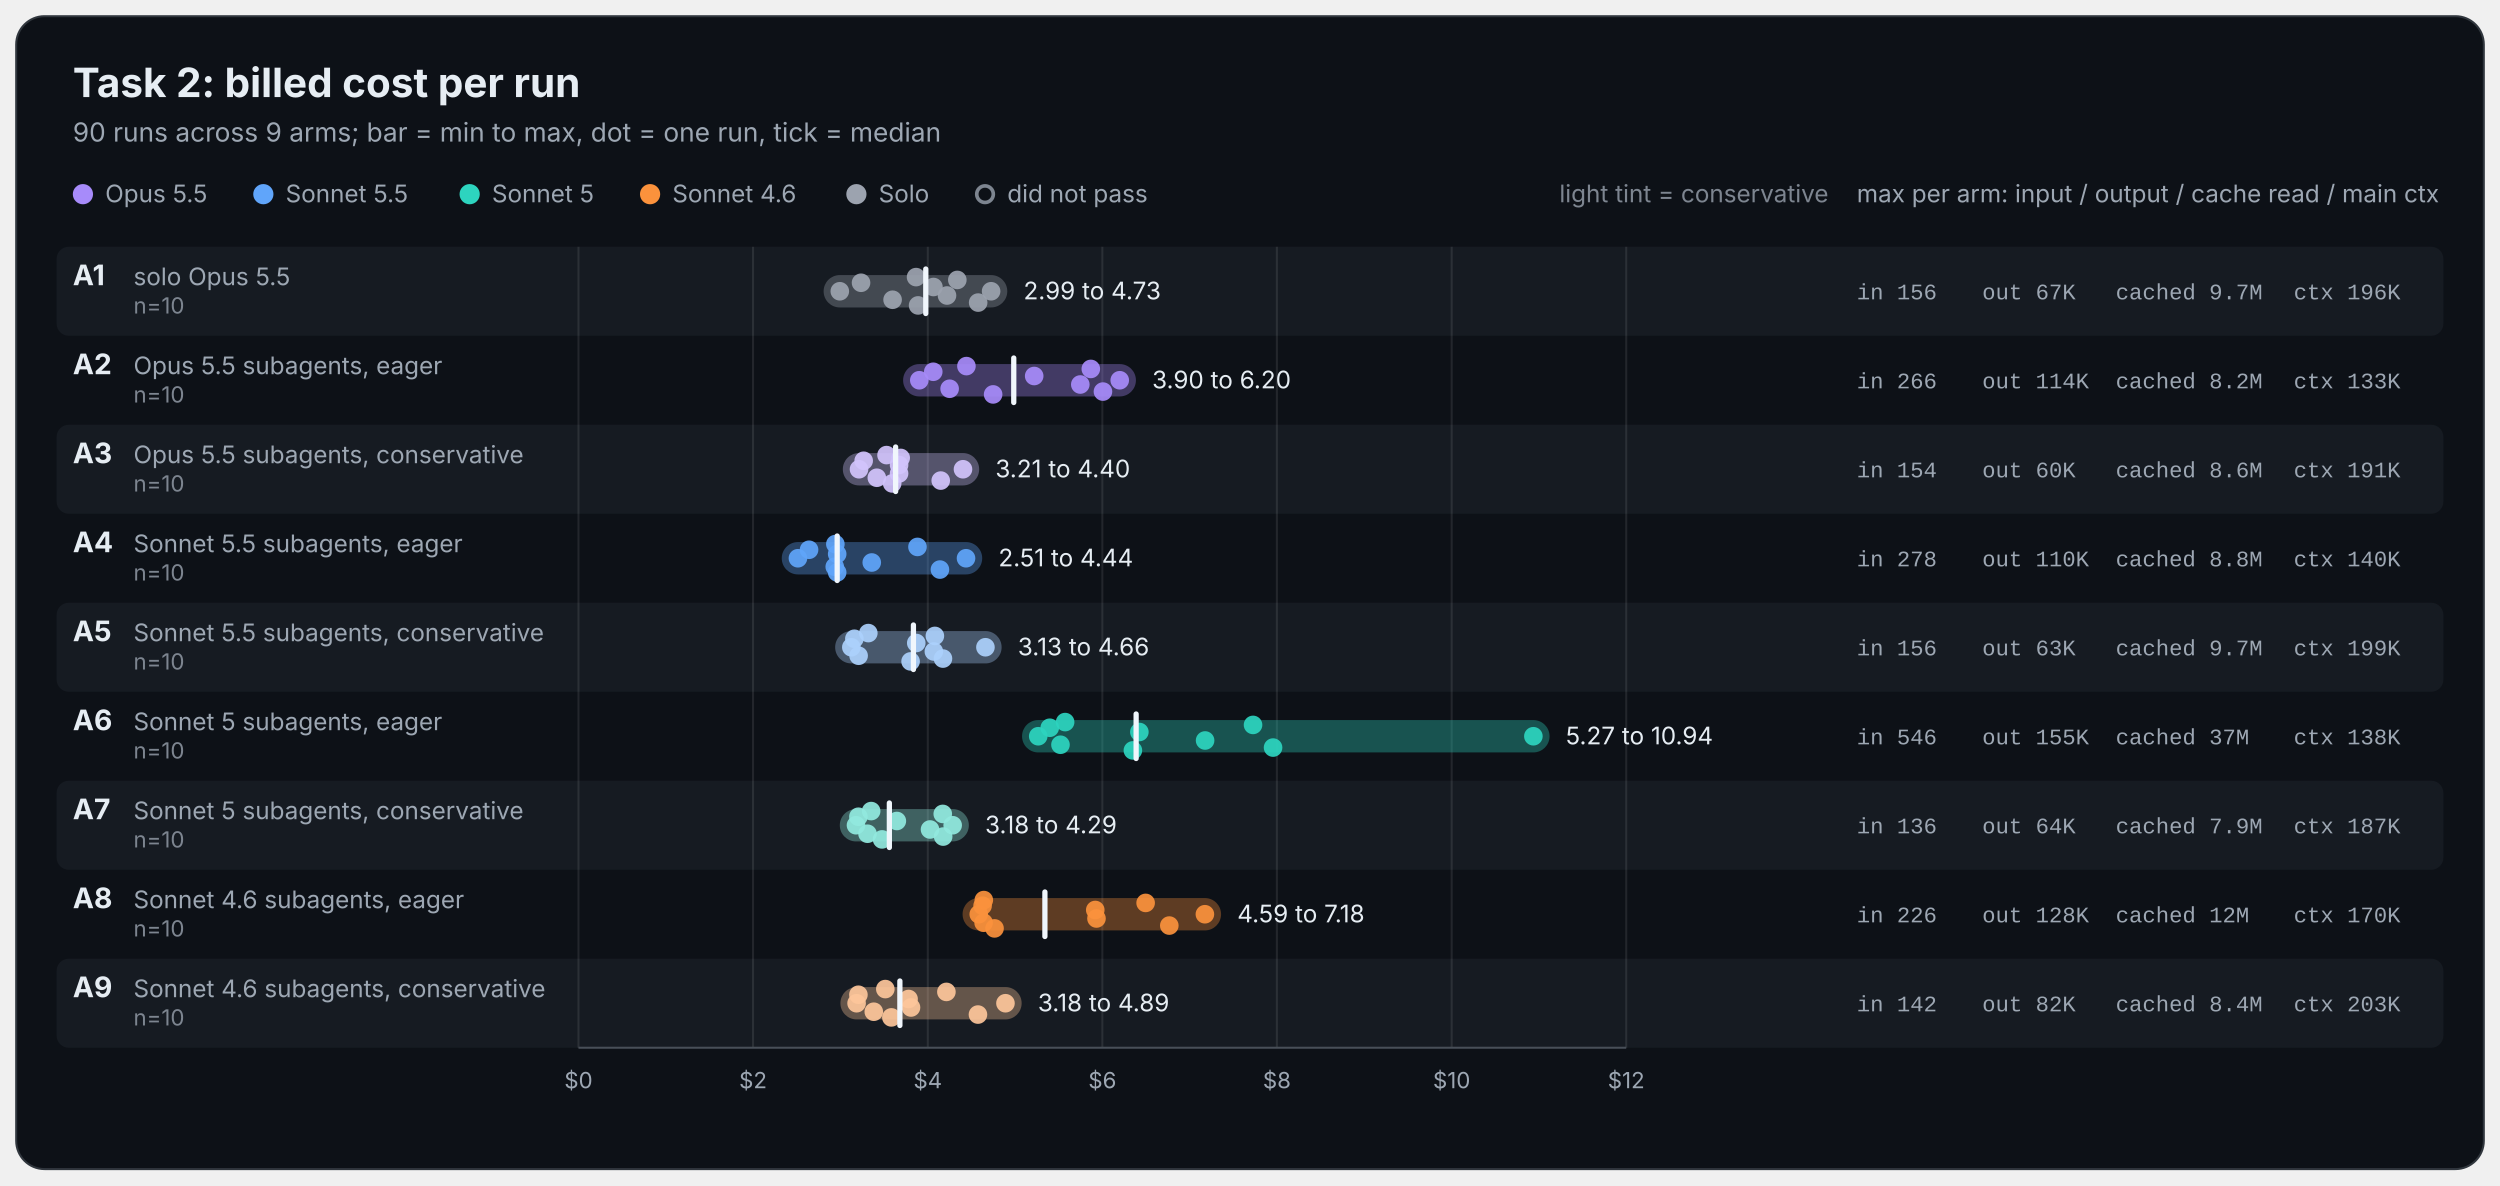
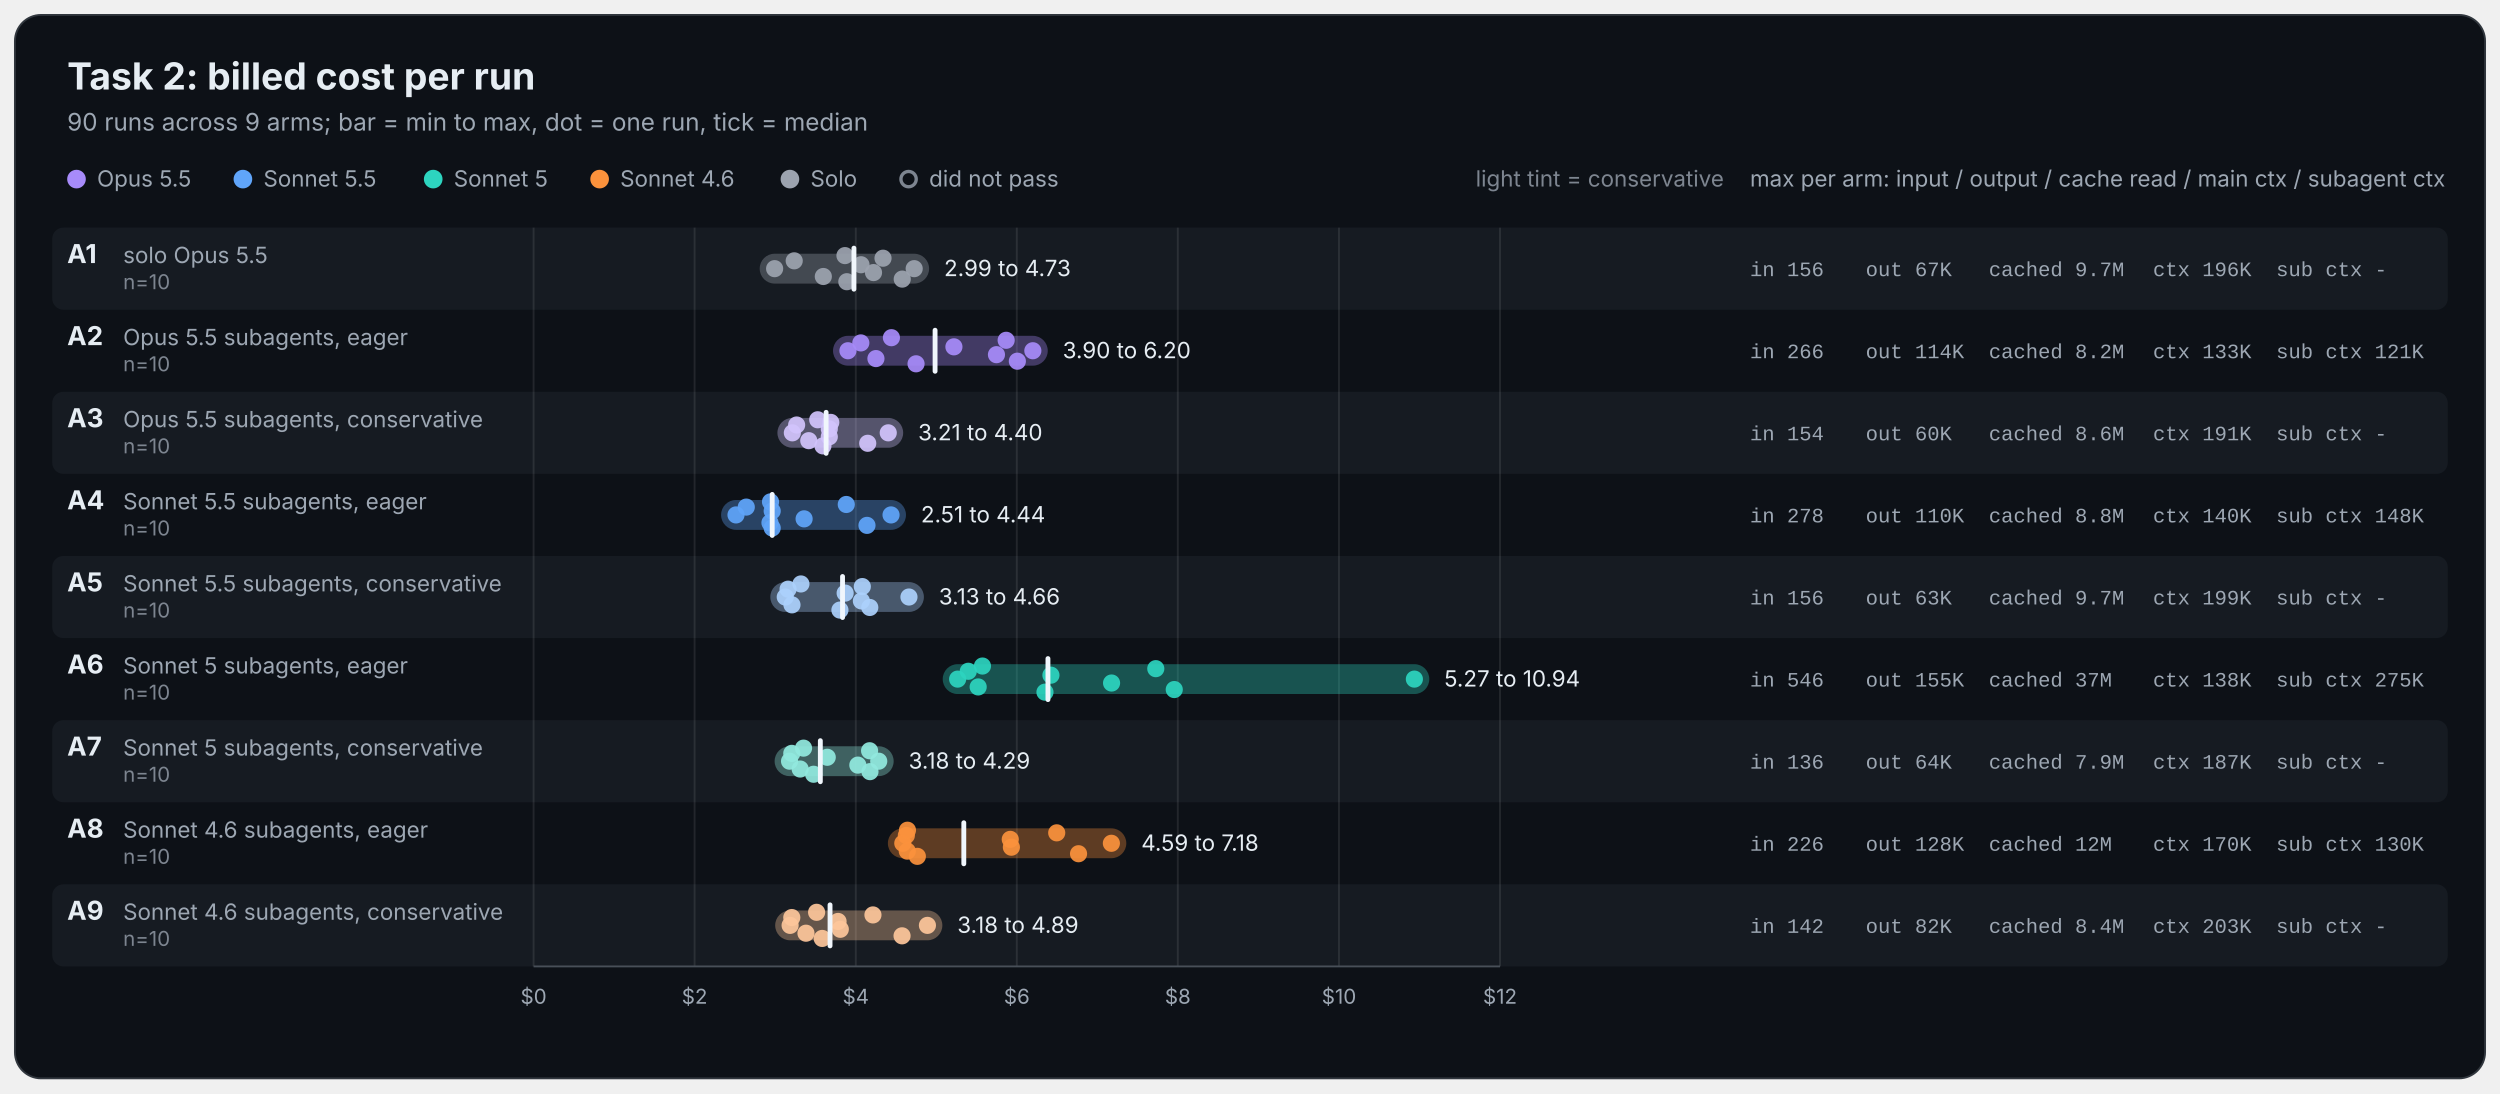
- <svg xmlns="http://www.w3.org/2000/svg" width="1236" height="586.0" viewBox="0 0 1236 586.0" role="img" aria-label="Task 2: billed cost per run" font-family="-apple-system, &quot;Segoe UI&quot;, Inter, Roboto, &quot;Helvetica Neue&quot;, Arial, sans-serif">
-   <rect x="8" y="8" width="1220" height="570.0" rx="14" fill="#0d1117" stroke="#30363d" stroke-width="1" />
+ <svg xmlns="http://www.w3.org/2000/svg" width="1340" height="586.0" viewBox="0 0 1340 586.0" role="img" aria-label="Task 2: billed cost per run" font-family="-apple-system, &quot;Segoe UI&quot;, Inter, Roboto, &quot;Helvetica Neue&quot;, Arial, sans-serif">
+   <rect x="8" y="8" width="1324" height="570.0" rx="14" fill="#0d1117" stroke="#30363d" stroke-width="1" />
  <text x="36.0" y="48.0" font-size="20" font-weight="700" fill="#e6edf3" text-anchor="start">Task 2: billed cost per run</text>
  <text x="36.0" y="70.0" font-size="13" font-weight="400" fill="#9da7b3" text-anchor="start">90 runs across 9 arms; bar = min to max, dot = one run, tick = median</text>
  <circle cx="41.0" cy="96.0" r="5" fill="#a78bfa" />
  <text x="52.0" y="100.0" font-size="12" font-weight="400" fill="#9da7b3" text-anchor="start">Opus 5.5</text>
  <circle cx="130.2" cy="96.0" r="5" fill="#60a5fa" />
  <text x="141.2" y="100.0" font-size="12" font-weight="400" fill="#9da7b3" text-anchor="start">Sonnet 5.5</text>
  <circle cx="232.2" cy="96.0" r="5" fill="#2dd4bf" />
  <text x="243.2" y="100.0" font-size="12" font-weight="400" fill="#9da7b3" text-anchor="start">Sonnet 5</text>
  <circle cx="321.4" cy="96.0" r="5" fill="#fb923c" />
  <text x="332.4" y="100.0" font-size="12" font-weight="400" fill="#9da7b3" text-anchor="start">Sonnet 4.6</text>
  <circle cx="423.4" cy="96.0" r="5" fill="#9ca3af" />
  <text x="434.4" y="100.0" font-size="12" font-weight="400" fill="#9da7b3" text-anchor="start">Solo</text>
  <circle cx="487.0" cy="96.0" r="4.1" fill="#0d1117" stroke="#7d8590" stroke-width="1.8" />
  <text x="498.0" y="100.0" font-size="12" font-weight="400" fill="#9da7b3" text-anchor="start">did not pass</text>
-   <text x="904.0" y="100.0" font-size="12" font-weight="400" fill="#7d8590" text-anchor="end">light tint = conservative</text>
-   <text x="918.0" y="100.0" font-size="12" font-weight="400" fill="#9da7b3" text-anchor="start">max per arm: input / output / cache read / main ctx</text>
-   <rect x="28" y="122.0" width="1180.0" height="44" rx="6" fill="#161b22" />
-   <rect x="28" y="210.0" width="1180.0" height="44" rx="6" fill="#161b22" />
-   <rect x="28" y="298.0" width="1180.0" height="44" rx="6" fill="#161b22" />
-   <rect x="28" y="386.0" width="1180.0" height="44" rx="6" fill="#161b22" />
-   <rect x="28" y="474.0" width="1180.0" height="44" rx="6" fill="#161b22" />
+   <text x="924.0" y="100.0" font-size="12" font-weight="400" fill="#7d8590" text-anchor="end">light tint = conservative</text>
+   <text x="938.0" y="100.0" font-size="12" font-weight="400" fill="#9da7b3" text-anchor="start">max per arm: input / output / cache read / main ctx / subagent ctx</text>
+   <rect x="28" y="122.0" width="1284.0" height="44" rx="6" fill="#161b22" />
+   <rect x="28" y="210.0" width="1284.0" height="44" rx="6" fill="#161b22" />
+   <rect x="28" y="298.0" width="1284.0" height="44" rx="6" fill="#161b22" />
+   <rect x="28" y="386.0" width="1284.0" height="44" rx="6" fill="#161b22" />
+   <rect x="28" y="474.0" width="1284.0" height="44" rx="6" fill="#161b22" />
  <line x1="286.0" y1="122.0" x2="286.0" y2="518.0" stroke="#ffffff" stroke-opacity="0.09" stroke-width="1" />
  <text x="286.0" y="538.0" font-size="11" font-weight="400" fill="#9da7b3" text-anchor="middle">$0</text>
  <line x1="372.3" y1="122.0" x2="372.3" y2="518.0" stroke="#ffffff" stroke-opacity="0.09" stroke-width="1" />
  <text x="372.3" y="538.0" font-size="11" font-weight="400" fill="#9da7b3" text-anchor="middle">$2</text>
  <line x1="458.7" y1="122.0" x2="458.7" y2="518.0" stroke="#ffffff" stroke-opacity="0.09" stroke-width="1" />
  <text x="458.7" y="538.0" font-size="11" font-weight="400" fill="#9da7b3" text-anchor="middle">$4</text>
  <line x1="545.0" y1="122.0" x2="545.0" y2="518.0" stroke="#ffffff" stroke-opacity="0.09" stroke-width="1" />
  <text x="545.0" y="538.0" font-size="11" font-weight="400" fill="#9da7b3" text-anchor="middle">$6</text>
  <line x1="631.3" y1="122.0" x2="631.3" y2="518.0" stroke="#ffffff" stroke-opacity="0.09" stroke-width="1" />
  <text x="631.3" y="538.0" font-size="11" font-weight="400" fill="#9da7b3" text-anchor="middle">$8</text>
  <line x1="717.7" y1="122.0" x2="717.7" y2="518.0" stroke="#ffffff" stroke-opacity="0.09" stroke-width="1" />
  <text x="717.7" y="538.0" font-size="11" font-weight="400" fill="#9da7b3" text-anchor="middle">$10</text>
  <line x1="804.0" y1="122.0" x2="804.0" y2="518.0" stroke="#ffffff" stroke-opacity="0.09" stroke-width="1" />
  <text x="804.0" y="538.0" font-size="11" font-weight="400" fill="#9da7b3" text-anchor="middle">$12</text>
  <line x1="286.0" y1="518.0" x2="804.0" y2="518.0" stroke="#484f58" stroke-width="1" />
  <text x="36.0" y="141.0" font-size="14" font-weight="700" fill="#e6edf3" text-anchor="start">A1</text>
  <text x="66.0" y="141.0" font-size="12" font-weight="400" fill="#9da7b3" text-anchor="start">solo Opus 5.5</text>
  <text x="66.0" y="155.0" font-size="11" font-weight="400" fill="#7d8590" text-anchor="start">n=10</text>
  <rect x="407.2" y="136.0" width="90.8" height="16" rx="8.0" fill="#9ca3af" fill-opacity="0.34" />
  <circle cx="415.2" cy="144.0" r="4.6" fill="#9ca3af" fill-opacity="0.92" />
  <circle cx="425.7" cy="139.8" r="4.6" fill="#9ca3af" fill-opacity="0.92" />
  <circle cx="441.3" cy="148.2" r="4.6" fill="#9ca3af" fill-opacity="0.92" />
  <circle cx="452.9" cy="137.0" r="4.6" fill="#9ca3af" fill-opacity="0.92" />
  <circle cx="453.9" cy="151.0" r="4.6" fill="#9ca3af" fill-opacity="0.92" />
  <circle cx="461.5" cy="141.9" r="4.6" fill="#9ca3af" fill-opacity="0.92" />
  <circle cx="468.2" cy="146.1" r="4.6" fill="#9ca3af" fill-opacity="0.92" />
  <circle cx="473.3" cy="138.4" r="4.6" fill="#9ca3af" fill-opacity="0.92" />
  <circle cx="483.6" cy="149.6" r="4.6" fill="#9ca3af" fill-opacity="0.92" />
  <circle cx="490.0" cy="144.0" r="4.6" fill="#9ca3af" fill-opacity="0.92" />
  <line x1="457.7" y1="133.0" x2="457.7" y2="155.0" stroke="#f0f6fc" stroke-width="2.6" stroke-linecap="round" />
  <text x="506.0" y="148.0" font-size="12" font-weight="400" fill="#e6edf3" text-anchor="start">2.99 to 4.73</text>
-   <text x="918.0" y="148.0" font-size="11" fill="#9da7b3" font-family="ui-monospace, SFMono-Regular, Menlo, Consolas, &quot;Liberation Mono&quot;, monospace">in 156</text>
-   <text x="980.0" y="148.0" font-size="11" fill="#9da7b3" font-family="ui-monospace, SFMono-Regular, Menlo, Consolas, &quot;Liberation Mono&quot;, monospace">out 67K</text>
-   <text x="1046.0" y="148.0" font-size="11" fill="#9da7b3" font-family="ui-monospace, SFMono-Regular, Menlo, Consolas, &quot;Liberation Mono&quot;, monospace">cached 9.7M</text>
-   <text x="1134.0" y="148.0" font-size="11" fill="#9da7b3" font-family="ui-monospace, SFMono-Regular, Menlo, Consolas, &quot;Liberation Mono&quot;, monospace">ctx 196K</text>
+   <text x="938.0" y="148.0" font-size="11" fill="#9da7b3" font-family="ui-monospace, SFMono-Regular, Menlo, Consolas, &quot;Liberation Mono&quot;, monospace">in 156</text>
+   <text x="1000.0" y="148.0" font-size="11" fill="#9da7b3" font-family="ui-monospace, SFMono-Regular, Menlo, Consolas, &quot;Liberation Mono&quot;, monospace">out 67K</text>
+   <text x="1066.0" y="148.0" font-size="11" fill="#9da7b3" font-family="ui-monospace, SFMono-Regular, Menlo, Consolas, &quot;Liberation Mono&quot;, monospace">cached 9.7M</text>
+   <text x="1154.0" y="148.0" font-size="11" fill="#9da7b3" font-family="ui-monospace, SFMono-Regular, Menlo, Consolas, &quot;Liberation Mono&quot;, monospace">ctx 196K</text>
+   <text x="1220.0" y="148.0" font-size="11" fill="#9da7b3" font-family="ui-monospace, SFMono-Regular, Menlo, Consolas, &quot;Liberation Mono&quot;, monospace">sub ctx -</text>
  <text x="36.0" y="185.0" font-size="14" font-weight="700" fill="#e6edf3" text-anchor="start">A2</text>
  <text x="66.0" y="185.0" font-size="12" font-weight="400" fill="#9da7b3" text-anchor="start">Opus 5.5 subagents, eager</text>
  <text x="66.0" y="199.0" font-size="11" font-weight="400" fill="#7d8590" text-anchor="start">n=10</text>
  <rect x="446.5" y="180.0" width="115.1" height="16" rx="8.0" fill="#a78bfa" fill-opacity="0.34" />
  <circle cx="454.5" cy="188.0" r="4.6" fill="#a78bfa" fill-opacity="0.92" />
  <circle cx="461.4" cy="183.8" r="4.6" fill="#a78bfa" fill-opacity="0.92" />
  <circle cx="469.5" cy="192.2" r="4.6" fill="#a78bfa" fill-opacity="0.92" />
  <circle cx="477.8" cy="181.0" r="4.6" fill="#a78bfa" fill-opacity="0.92" />
  <circle cx="491.0" cy="195.0" r="4.6" fill="#a78bfa" fill-opacity="0.92" />
  <circle cx="511.3" cy="185.9" r="4.6" fill="#a78bfa" fill-opacity="0.92" />
  <circle cx="534.1" cy="190.1" r="4.6" fill="#a78bfa" fill-opacity="0.92" />
  <circle cx="539.3" cy="182.4" r="4.6" fill="#a78bfa" fill-opacity="0.92" />
  <circle cx="545.3" cy="193.6" r="4.6" fill="#a78bfa" fill-opacity="0.92" />
  <circle cx="553.6" cy="188.0" r="4.6" fill="#a78bfa" fill-opacity="0.92" />
  <line x1="501.2" y1="177.0" x2="501.2" y2="199.0" stroke="#f0f6fc" stroke-width="2.6" stroke-linecap="round" />
  <text x="569.6" y="192.0" font-size="12" font-weight="400" fill="#e6edf3" text-anchor="start">3.90 to 6.20</text>
-   <text x="918.0" y="192.0" font-size="11" fill="#9da7b3" font-family="ui-monospace, SFMono-Regular, Menlo, Consolas, &quot;Liberation Mono&quot;, monospace">in 266</text>
-   <text x="980.0" y="192.0" font-size="11" fill="#9da7b3" font-family="ui-monospace, SFMono-Regular, Menlo, Consolas, &quot;Liberation Mono&quot;, monospace">out 114K</text>
-   <text x="1046.0" y="192.0" font-size="11" fill="#9da7b3" font-family="ui-monospace, SFMono-Regular, Menlo, Consolas, &quot;Liberation Mono&quot;, monospace">cached 8.2M</text>
-   <text x="1134.0" y="192.0" font-size="11" fill="#9da7b3" font-family="ui-monospace, SFMono-Regular, Menlo, Consolas, &quot;Liberation Mono&quot;, monospace">ctx 133K</text>
+   <text x="938.0" y="192.0" font-size="11" fill="#9da7b3" font-family="ui-monospace, SFMono-Regular, Menlo, Consolas, &quot;Liberation Mono&quot;, monospace">in 266</text>
+   <text x="1000.0" y="192.0" font-size="11" fill="#9da7b3" font-family="ui-monospace, SFMono-Regular, Menlo, Consolas, &quot;Liberation Mono&quot;, monospace">out 114K</text>
+   <text x="1066.0" y="192.0" font-size="11" fill="#9da7b3" font-family="ui-monospace, SFMono-Regular, Menlo, Consolas, &quot;Liberation Mono&quot;, monospace">cached 8.2M</text>
+   <text x="1154.0" y="192.0" font-size="11" fill="#9da7b3" font-family="ui-monospace, SFMono-Regular, Menlo, Consolas, &quot;Liberation Mono&quot;, monospace">ctx 133K</text>
+   <text x="1220.0" y="192.0" font-size="11" fill="#9da7b3" font-family="ui-monospace, SFMono-Regular, Menlo, Consolas, &quot;Liberation Mono&quot;, monospace">sub ctx 121K</text>
  <text x="36.0" y="229.0" font-size="14" font-weight="700" fill="#e6edf3" text-anchor="start">A3</text>
  <text x="66.0" y="229.0" font-size="12" font-weight="400" fill="#9da7b3" text-anchor="start">Opus 5.5 subagents, conservative</text>
  <text x="66.0" y="243.0" font-size="11" font-weight="400" fill="#7d8590" text-anchor="start">n=10</text>
  <rect x="416.7" y="224.0" width="67.4" height="16" rx="8.0" fill="#d1c3fc" fill-opacity="0.34" />
  <circle cx="424.7" cy="232.0" r="4.6" fill="#d1c3fc" fill-opacity="0.92" />
  <circle cx="427.0" cy="227.8" r="4.6" fill="#d1c3fc" fill-opacity="0.92" />
  <circle cx="433.5" cy="236.2" r="4.6" fill="#d1c3fc" fill-opacity="0.92" />
  <circle cx="438.3" cy="225.0" r="4.6" fill="#d1c3fc" fill-opacity="0.92" />
  <circle cx="441.1" cy="239.0" r="4.6" fill="#d1c3fc" fill-opacity="0.92" />
  <circle cx="444.5" cy="229.9" r="4.6" fill="#d1c3fc" fill-opacity="0.92" />
  <circle cx="444.5" cy="234.1" r="4.6" fill="#d1c3fc" fill-opacity="0.92" />
  <circle cx="445.3" cy="226.4" r="4.6" fill="#d1c3fc" fill-opacity="0.92" />
  <circle cx="465.1" cy="237.6" r="4.6" fill="#d1c3fc" fill-opacity="0.92" />
  <circle cx="476.1" cy="232.0" r="4.6" fill="#d1c3fc" fill-opacity="0.92" />
  <line x1="442.8" y1="221.0" x2="442.8" y2="243.0" stroke="#f0f6fc" stroke-width="2.6" stroke-linecap="round" />
  <text x="492.1" y="236.0" font-size="12" font-weight="400" fill="#e6edf3" text-anchor="start">3.21 to 4.40</text>
-   <text x="918.0" y="236.0" font-size="11" fill="#9da7b3" font-family="ui-monospace, SFMono-Regular, Menlo, Consolas, &quot;Liberation Mono&quot;, monospace">in 154</text>
-   <text x="980.0" y="236.0" font-size="11" fill="#9da7b3" font-family="ui-monospace, SFMono-Regular, Menlo, Consolas, &quot;Liberation Mono&quot;, monospace">out 60K</text>
-   <text x="1046.0" y="236.0" font-size="11" fill="#9da7b3" font-family="ui-monospace, SFMono-Regular, Menlo, Consolas, &quot;Liberation Mono&quot;, monospace">cached 8.6M</text>
-   <text x="1134.0" y="236.0" font-size="11" fill="#9da7b3" font-family="ui-monospace, SFMono-Regular, Menlo, Consolas, &quot;Liberation Mono&quot;, monospace">ctx 191K</text>
+   <text x="938.0" y="236.0" font-size="11" fill="#9da7b3" font-family="ui-monospace, SFMono-Regular, Menlo, Consolas, &quot;Liberation Mono&quot;, monospace">in 154</text>
+   <text x="1000.0" y="236.0" font-size="11" fill="#9da7b3" font-family="ui-monospace, SFMono-Regular, Menlo, Consolas, &quot;Liberation Mono&quot;, monospace">out 60K</text>
+   <text x="1066.0" y="236.0" font-size="11" fill="#9da7b3" font-family="ui-monospace, SFMono-Regular, Menlo, Consolas, &quot;Liberation Mono&quot;, monospace">cached 8.6M</text>
+   <text x="1154.0" y="236.0" font-size="11" fill="#9da7b3" font-family="ui-monospace, SFMono-Regular, Menlo, Consolas, &quot;Liberation Mono&quot;, monospace">ctx 191K</text>
+   <text x="1220.0" y="236.0" font-size="11" fill="#9da7b3" font-family="ui-monospace, SFMono-Regular, Menlo, Consolas, &quot;Liberation Mono&quot;, monospace">sub ctx -</text>
  <text x="36.0" y="273.0" font-size="14" font-weight="700" fill="#e6edf3" text-anchor="start">A4</text>
  <text x="66.0" y="273.0" font-size="12" font-weight="400" fill="#9da7b3" text-anchor="start">Sonnet 5.5 subagents, eager</text>
  <text x="66.0" y="287.0" font-size="11" font-weight="400" fill="#7d8590" text-anchor="start">n=10</text>
  <rect x="386.5" y="268.0" width="99.1" height="16" rx="8.0" fill="#60a5fa" fill-opacity="0.34" />
  <circle cx="394.5" cy="276.0" r="4.6" fill="#60a5fa" fill-opacity="0.92" />
  <circle cx="400.0" cy="271.8" r="4.6" fill="#60a5fa" fill-opacity="0.92" />
  <circle cx="412.7" cy="280.2" r="4.6" fill="#60a5fa" fill-opacity="0.92" />
  <circle cx="413.0" cy="269.0" r="4.6" fill="#60a5fa" fill-opacity="0.92" />
  <circle cx="413.9" cy="283.0" r="4.6" fill="#60a5fa" fill-opacity="0.92" />
  <circle cx="413.9" cy="273.9" r="4.6" fill="#60a5fa" fill-opacity="0.92" />
  <circle cx="431.0" cy="278.1" r="4.6" fill="#60a5fa" fill-opacity="0.92" />
  <circle cx="453.6" cy="270.4" r="4.6" fill="#60a5fa" fill-opacity="0.92" />
  <circle cx="464.7" cy="281.6" r="4.6" fill="#60a5fa" fill-opacity="0.92" />
  <circle cx="477.6" cy="276.0" r="4.6" fill="#60a5fa" fill-opacity="0.92" />
  <line x1="413.9" y1="265.0" x2="413.9" y2="287.0" stroke="#f0f6fc" stroke-width="2.6" stroke-linecap="round" />
  <text x="493.6" y="280.0" font-size="12" font-weight="400" fill="#e6edf3" text-anchor="start">2.51 to 4.44</text>
-   <text x="918.0" y="280.0" font-size="11" fill="#9da7b3" font-family="ui-monospace, SFMono-Regular, Menlo, Consolas, &quot;Liberation Mono&quot;, monospace">in 278</text>
-   <text x="980.0" y="280.0" font-size="11" fill="#9da7b3" font-family="ui-monospace, SFMono-Regular, Menlo, Consolas, &quot;Liberation Mono&quot;, monospace">out 110K</text>
-   <text x="1046.0" y="280.0" font-size="11" fill="#9da7b3" font-family="ui-monospace, SFMono-Regular, Menlo, Consolas, &quot;Liberation Mono&quot;, monospace">cached 8.8M</text>
-   <text x="1134.0" y="280.0" font-size="11" fill="#9da7b3" font-family="ui-monospace, SFMono-Regular, Menlo, Consolas, &quot;Liberation Mono&quot;, monospace">ctx 140K</text>
+   <text x="938.0" y="280.0" font-size="11" fill="#9da7b3" font-family="ui-monospace, SFMono-Regular, Menlo, Consolas, &quot;Liberation Mono&quot;, monospace">in 278</text>
+   <text x="1000.0" y="280.0" font-size="11" fill="#9da7b3" font-family="ui-monospace, SFMono-Regular, Menlo, Consolas, &quot;Liberation Mono&quot;, monospace">out 110K</text>
+   <text x="1066.0" y="280.0" font-size="11" fill="#9da7b3" font-family="ui-monospace, SFMono-Regular, Menlo, Consolas, &quot;Liberation Mono&quot;, monospace">cached 8.8M</text>
+   <text x="1154.0" y="280.0" font-size="11" fill="#9da7b3" font-family="ui-monospace, SFMono-Regular, Menlo, Consolas, &quot;Liberation Mono&quot;, monospace">ctx 140K</text>
+   <text x="1220.0" y="280.0" font-size="11" fill="#9da7b3" font-family="ui-monospace, SFMono-Regular, Menlo, Consolas, &quot;Liberation Mono&quot;, monospace">sub ctx 148K</text>
  <text x="36.0" y="317.0" font-size="14" font-weight="700" fill="#e6edf3" text-anchor="start">A5</text>
  <text x="66.0" y="317.0" font-size="12" font-weight="400" fill="#9da7b3" text-anchor="start">Sonnet 5.5 subagents, conservative</text>
  <text x="66.0" y="331.0" font-size="11" font-weight="400" fill="#7d8590" text-anchor="start">n=10</text>
  <rect x="412.9" y="312.0" width="82.3" height="16" rx="8.0" fill="#acd0fc" fill-opacity="0.34" />
  <circle cx="420.9" cy="320.0" r="4.6" fill="#acd0fc" fill-opacity="0.92" />
  <circle cx="422.4" cy="315.8" r="4.6" fill="#acd0fc" fill-opacity="0.92" />
  <circle cx="424.5" cy="324.2" r="4.6" fill="#acd0fc" fill-opacity="0.92" />
  <circle cx="429.3" cy="313.0" r="4.6" fill="#acd0fc" fill-opacity="0.92" />
  <circle cx="450.2" cy="327.0" r="4.6" fill="#acd0fc" fill-opacity="0.92" />
  <circle cx="453.0" cy="317.9" r="4.6" fill="#acd0fc" fill-opacity="0.92" />
  <circle cx="461.7" cy="322.1" r="4.6" fill="#acd0fc" fill-opacity="0.92" />
  <circle cx="462.2" cy="314.4" r="4.6" fill="#acd0fc" fill-opacity="0.92" />
  <circle cx="466.2" cy="325.6" r="4.6" fill="#acd0fc" fill-opacity="0.92" />
  <circle cx="487.2" cy="320.0" r="4.6" fill="#acd0fc" fill-opacity="0.92" />
  <line x1="451.6" y1="309.0" x2="451.6" y2="331.0" stroke="#f0f6fc" stroke-width="2.6" stroke-linecap="round" />
  <text x="503.2" y="324.0" font-size="12" font-weight="400" fill="#e6edf3" text-anchor="start">3.13 to 4.66</text>
-   <text x="918.0" y="324.0" font-size="11" fill="#9da7b3" font-family="ui-monospace, SFMono-Regular, Menlo, Consolas, &quot;Liberation Mono&quot;, monospace">in 156</text>
-   <text x="980.0" y="324.0" font-size="11" fill="#9da7b3" font-family="ui-monospace, SFMono-Regular, Menlo, Consolas, &quot;Liberation Mono&quot;, monospace">out 63K</text>
-   <text x="1046.0" y="324.0" font-size="11" fill="#9da7b3" font-family="ui-monospace, SFMono-Regular, Menlo, Consolas, &quot;Liberation Mono&quot;, monospace">cached 9.7M</text>
-   <text x="1134.0" y="324.0" font-size="11" fill="#9da7b3" font-family="ui-monospace, SFMono-Regular, Menlo, Consolas, &quot;Liberation Mono&quot;, monospace">ctx 199K</text>
+   <text x="938.0" y="324.0" font-size="11" fill="#9da7b3" font-family="ui-monospace, SFMono-Regular, Menlo, Consolas, &quot;Liberation Mono&quot;, monospace">in 156</text>
+   <text x="1000.0" y="324.0" font-size="11" fill="#9da7b3" font-family="ui-monospace, SFMono-Regular, Menlo, Consolas, &quot;Liberation Mono&quot;, monospace">out 63K</text>
+   <text x="1066.0" y="324.0" font-size="11" fill="#9da7b3" font-family="ui-monospace, SFMono-Regular, Menlo, Consolas, &quot;Liberation Mono&quot;, monospace">cached 9.7M</text>
+   <text x="1154.0" y="324.0" font-size="11" fill="#9da7b3" font-family="ui-monospace, SFMono-Regular, Menlo, Consolas, &quot;Liberation Mono&quot;, monospace">ctx 199K</text>
+   <text x="1220.0" y="324.0" font-size="11" fill="#9da7b3" font-family="ui-monospace, SFMono-Regular, Menlo, Consolas, &quot;Liberation Mono&quot;, monospace">sub ctx -</text>
  <text x="36.0" y="361.0" font-size="14" font-weight="700" fill="#e6edf3" text-anchor="start">A6</text>
  <text x="66.0" y="361.0" font-size="12" font-weight="400" fill="#9da7b3" text-anchor="start">Sonnet 5 subagents, eager</text>
  <text x="66.0" y="375.0" font-size="11" font-weight="400" fill="#7d8590" text-anchor="start">n=10</text>
  <rect x="505.3" y="356.0" width="260.8" height="16" rx="8.0" fill="#2dd4bf" fill-opacity="0.34" />
  <circle cx="513.3" cy="364.0" r="4.6" fill="#2dd4bf" fill-opacity="0.92" />
  <circle cx="519.0" cy="359.8" r="4.6" fill="#2dd4bf" fill-opacity="0.92" />
  <circle cx="524.3" cy="368.2" r="4.6" fill="#2dd4bf" fill-opacity="0.92" />
  <circle cx="526.6" cy="357.0" r="4.6" fill="#2dd4bf" fill-opacity="0.92" />
  <circle cx="560.1" cy="371.0" r="4.6" fill="#2dd4bf" fill-opacity="0.92" />
  <circle cx="563.3" cy="361.9" r="4.6" fill="#2dd4bf" fill-opacity="0.92" />
  <circle cx="595.8" cy="366.1" r="4.6" fill="#2dd4bf" fill-opacity="0.92" />
  <circle cx="619.5" cy="358.4" r="4.6" fill="#2dd4bf" fill-opacity="0.92" />
  <circle cx="629.4" cy="369.6" r="4.6" fill="#2dd4bf" fill-opacity="0.92" />
  <circle cx="758.1" cy="364.0" r="4.6" fill="#2dd4bf" fill-opacity="0.92" />
  <line x1="561.7" y1="353.0" x2="561.7" y2="375.0" stroke="#f0f6fc" stroke-width="2.6" stroke-linecap="round" />
  <text x="774.1" y="368.0" font-size="12" font-weight="400" fill="#e6edf3" text-anchor="start">5.27 to 10.94</text>
-   <text x="918.0" y="368.0" font-size="11" fill="#9da7b3" font-family="ui-monospace, SFMono-Regular, Menlo, Consolas, &quot;Liberation Mono&quot;, monospace">in 546</text>
-   <text x="980.0" y="368.0" font-size="11" fill="#9da7b3" font-family="ui-monospace, SFMono-Regular, Menlo, Consolas, &quot;Liberation Mono&quot;, monospace">out 155K</text>
-   <text x="1046.0" y="368.0" font-size="11" fill="#9da7b3" font-family="ui-monospace, SFMono-Regular, Menlo, Consolas, &quot;Liberation Mono&quot;, monospace">cached 37M</text>
-   <text x="1134.0" y="368.0" font-size="11" fill="#9da7b3" font-family="ui-monospace, SFMono-Regular, Menlo, Consolas, &quot;Liberation Mono&quot;, monospace">ctx 138K</text>
+   <text x="938.0" y="368.0" font-size="11" fill="#9da7b3" font-family="ui-monospace, SFMono-Regular, Menlo, Consolas, &quot;Liberation Mono&quot;, monospace">in 546</text>
+   <text x="1000.0" y="368.0" font-size="11" fill="#9da7b3" font-family="ui-monospace, SFMono-Regular, Menlo, Consolas, &quot;Liberation Mono&quot;, monospace">out 155K</text>
+   <text x="1066.0" y="368.0" font-size="11" fill="#9da7b3" font-family="ui-monospace, SFMono-Regular, Menlo, Consolas, &quot;Liberation Mono&quot;, monospace">cached 37M</text>
+   <text x="1154.0" y="368.0" font-size="11" fill="#9da7b3" font-family="ui-monospace, SFMono-Regular, Menlo, Consolas, &quot;Liberation Mono&quot;, monospace">ctx 138K</text>
+   <text x="1220.0" y="368.0" font-size="11" fill="#9da7b3" font-family="ui-monospace, SFMono-Regular, Menlo, Consolas, &quot;Liberation Mono&quot;, monospace">sub ctx 275K</text>
  <text x="36.0" y="405.0" font-size="14" font-weight="700" fill="#e6edf3" text-anchor="start">A7</text>
  <text x="66.0" y="405.0" font-size="12" font-weight="400" fill="#9da7b3" text-anchor="start">Sonnet 5 subagents, conservative</text>
  <text x="66.0" y="419.0" font-size="11" font-weight="400" fill="#7d8590" text-anchor="start">n=10</text>
  <rect x="415.2" y="400.0" width="63.8" height="16" rx="8.0" fill="#92e9de" fill-opacity="0.34" />
  <circle cx="423.2" cy="408.0" r="4.6" fill="#92e9de" fill-opacity="0.92" />
  <circle cx="424.4" cy="403.8" r="4.6" fill="#92e9de" fill-opacity="0.92" />
  <circle cx="428.9" cy="412.2" r="4.6" fill="#92e9de" fill-opacity="0.92" />
  <circle cx="430.7" cy="401.0" r="4.6" fill="#92e9de" fill-opacity="0.92" />
  <circle cx="436.1" cy="415.0" r="4.6" fill="#92e9de" fill-opacity="0.92" />
  <circle cx="443.4" cy="405.9" r="4.6" fill="#92e9de" fill-opacity="0.92" />
  <circle cx="459.8" cy="410.1" r="4.6" fill="#92e9de" fill-opacity="0.92" />
  <circle cx="466.1" cy="402.4" r="4.6" fill="#92e9de" fill-opacity="0.92" />
  <circle cx="466.3" cy="413.6" r="4.6" fill="#92e9de" fill-opacity="0.92" />
  <circle cx="471.0" cy="408.0" r="4.6" fill="#92e9de" fill-opacity="0.92" />
  <line x1="439.7" y1="397.0" x2="439.7" y2="419.0" stroke="#f0f6fc" stroke-width="2.6" stroke-linecap="round" />
  <text x="487.0" y="412.0" font-size="12" font-weight="400" fill="#e6edf3" text-anchor="start">3.18 to 4.29</text>
-   <text x="918.0" y="412.0" font-size="11" fill="#9da7b3" font-family="ui-monospace, SFMono-Regular, Menlo, Consolas, &quot;Liberation Mono&quot;, monospace">in 136</text>
-   <text x="980.0" y="412.0" font-size="11" fill="#9da7b3" font-family="ui-monospace, SFMono-Regular, Menlo, Consolas, &quot;Liberation Mono&quot;, monospace">out 64K</text>
-   <text x="1046.0" y="412.0" font-size="11" fill="#9da7b3" font-family="ui-monospace, SFMono-Regular, Menlo, Consolas, &quot;Liberation Mono&quot;, monospace">cached 7.9M</text>
-   <text x="1134.0" y="412.0" font-size="11" fill="#9da7b3" font-family="ui-monospace, SFMono-Regular, Menlo, Consolas, &quot;Liberation Mono&quot;, monospace">ctx 187K</text>
+   <text x="938.0" y="412.0" font-size="11" fill="#9da7b3" font-family="ui-monospace, SFMono-Regular, Menlo, Consolas, &quot;Liberation Mono&quot;, monospace">in 136</text>
+   <text x="1000.0" y="412.0" font-size="11" fill="#9da7b3" font-family="ui-monospace, SFMono-Regular, Menlo, Consolas, &quot;Liberation Mono&quot;, monospace">out 64K</text>
+   <text x="1066.0" y="412.0" font-size="11" fill="#9da7b3" font-family="ui-monospace, SFMono-Regular, Menlo, Consolas, &quot;Liberation Mono&quot;, monospace">cached 7.9M</text>
+   <text x="1154.0" y="412.0" font-size="11" fill="#9da7b3" font-family="ui-monospace, SFMono-Regular, Menlo, Consolas, &quot;Liberation Mono&quot;, monospace">ctx 187K</text>
+   <text x="1220.0" y="412.0" font-size="11" fill="#9da7b3" font-family="ui-monospace, SFMono-Regular, Menlo, Consolas, &quot;Liberation Mono&quot;, monospace">sub ctx -</text>
  <text x="36.0" y="449.0" font-size="14" font-weight="700" fill="#e6edf3" text-anchor="start">A8</text>
  <text x="66.0" y="449.0" font-size="12" font-weight="400" fill="#9da7b3" text-anchor="start">Sonnet 4.6 subagents, eager</text>
  <text x="66.0" y="463.0" font-size="11" font-weight="400" fill="#7d8590" text-anchor="start">n=10</text>
  <rect x="475.9" y="444.0" width="127.8" height="16" rx="8.0" fill="#fb923c" fill-opacity="0.34" />
  <circle cx="483.9" cy="452.0" r="4.6" fill="#fb923c" fill-opacity="0.92" />
  <circle cx="485.8" cy="447.8" r="4.6" fill="#fb923c" fill-opacity="0.92" />
  <circle cx="486.3" cy="456.2" r="4.6" fill="#fb923c" fill-opacity="0.92" />
  <circle cx="486.4" cy="445.0" r="4.6" fill="#fb923c" fill-opacity="0.92" />
  <circle cx="491.7" cy="459.0" r="4.6" fill="#fb923c" fill-opacity="0.92" />
  <circle cx="541.5" cy="449.9" r="4.6" fill="#fb923c" fill-opacity="0.92" />
  <circle cx="542.1" cy="454.1" r="4.6" fill="#fb923c" fill-opacity="0.92" />
  <circle cx="566.4" cy="446.4" r="4.6" fill="#fb923c" fill-opacity="0.92" />
  <circle cx="578.1" cy="457.6" r="4.6" fill="#fb923c" fill-opacity="0.92" />
  <circle cx="595.7" cy="452.0" r="4.6" fill="#fb923c" fill-opacity="0.92" />
  <line x1="516.6" y1="441.0" x2="516.6" y2="463.0" stroke="#f0f6fc" stroke-width="2.6" stroke-linecap="round" />
  <text x="611.7" y="456.0" font-size="12" font-weight="400" fill="#e6edf3" text-anchor="start">4.59 to 7.18</text>
-   <text x="918.0" y="456.0" font-size="11" fill="#9da7b3" font-family="ui-monospace, SFMono-Regular, Menlo, Consolas, &quot;Liberation Mono&quot;, monospace">in 226</text>
-   <text x="980.0" y="456.0" font-size="11" fill="#9da7b3" font-family="ui-monospace, SFMono-Regular, Menlo, Consolas, &quot;Liberation Mono&quot;, monospace">out 128K</text>
-   <text x="1046.0" y="456.0" font-size="11" fill="#9da7b3" font-family="ui-monospace, SFMono-Regular, Menlo, Consolas, &quot;Liberation Mono&quot;, monospace">cached 12M</text>
-   <text x="1134.0" y="456.0" font-size="11" fill="#9da7b3" font-family="ui-monospace, SFMono-Regular, Menlo, Consolas, &quot;Liberation Mono&quot;, monospace">ctx 170K</text>
+   <text x="938.0" y="456.0" font-size="11" fill="#9da7b3" font-family="ui-monospace, SFMono-Regular, Menlo, Consolas, &quot;Liberation Mono&quot;, monospace">in 226</text>
+   <text x="1000.0" y="456.0" font-size="11" fill="#9da7b3" font-family="ui-monospace, SFMono-Regular, Menlo, Consolas, &quot;Liberation Mono&quot;, monospace">out 128K</text>
+   <text x="1066.0" y="456.0" font-size="11" fill="#9da7b3" font-family="ui-monospace, SFMono-Regular, Menlo, Consolas, &quot;Liberation Mono&quot;, monospace">cached 12M</text>
+   <text x="1154.0" y="456.0" font-size="11" fill="#9da7b3" font-family="ui-monospace, SFMono-Regular, Menlo, Consolas, &quot;Liberation Mono&quot;, monospace">ctx 170K</text>
+   <text x="1220.0" y="456.0" font-size="11" fill="#9da7b3" font-family="ui-monospace, SFMono-Regular, Menlo, Consolas, &quot;Liberation Mono&quot;, monospace">sub ctx 130K</text>
  <text x="36.0" y="493.0" font-size="14" font-weight="700" fill="#e6edf3" text-anchor="start">A9</text>
  <text x="66.0" y="493.0" font-size="12" font-weight="400" fill="#9da7b3" text-anchor="start">Sonnet 4.6 subagents, conservative</text>
  <text x="66.0" y="507.0" font-size="11" font-weight="400" fill="#7d8590" text-anchor="start">n=10</text>
  <rect x="415.5" y="488.0" width="89.6" height="16" rx="8.0" fill="#fdc69a" fill-opacity="0.34" />
  <circle cx="423.5" cy="496.0" r="4.6" fill="#fdc69a" fill-opacity="0.92" />
  <circle cx="424.4" cy="491.8" r="4.6" fill="#fdc69a" fill-opacity="0.92" />
  <circle cx="432.0" cy="500.2" r="4.6" fill="#fdc69a" fill-opacity="0.92" />
  <circle cx="437.7" cy="489.0" r="4.6" fill="#fdc69a" fill-opacity="0.92" />
  <circle cx="440.7" cy="503.0" r="4.6" fill="#fdc69a" fill-opacity="0.92" />
  <circle cx="449.2" cy="493.9" r="4.6" fill="#fdc69a" fill-opacity="0.92" />
  <circle cx="450.4" cy="498.1" r="4.6" fill="#fdc69a" fill-opacity="0.92" />
  <circle cx="467.9" cy="490.4" r="4.6" fill="#fdc69a" fill-opacity="0.92" />
  <circle cx="483.5" cy="501.6" r="4.6" fill="#fdc69a" fill-opacity="0.92" />
  <circle cx="497.1" cy="496.0" r="4.6" fill="#fdc69a" fill-opacity="0.92" />
  <line x1="444.9" y1="485.0" x2="444.9" y2="507.0" stroke="#f0f6fc" stroke-width="2.6" stroke-linecap="round" />
  <text x="513.1" y="500.0" font-size="12" font-weight="400" fill="#e6edf3" text-anchor="start">3.18 to 4.89</text>
-   <text x="918.0" y="500.0" font-size="11" fill="#9da7b3" font-family="ui-monospace, SFMono-Regular, Menlo, Consolas, &quot;Liberation Mono&quot;, monospace">in 142</text>
-   <text x="980.0" y="500.0" font-size="11" fill="#9da7b3" font-family="ui-monospace, SFMono-Regular, Menlo, Consolas, &quot;Liberation Mono&quot;, monospace">out 82K</text>
-   <text x="1046.0" y="500.0" font-size="11" fill="#9da7b3" font-family="ui-monospace, SFMono-Regular, Menlo, Consolas, &quot;Liberation Mono&quot;, monospace">cached 8.4M</text>
-   <text x="1134.0" y="500.0" font-size="11" fill="#9da7b3" font-family="ui-monospace, SFMono-Regular, Menlo, Consolas, &quot;Liberation Mono&quot;, monospace">ctx 203K</text>
+   <text x="938.0" y="500.0" font-size="11" fill="#9da7b3" font-family="ui-monospace, SFMono-Regular, Menlo, Consolas, &quot;Liberation Mono&quot;, monospace">in 142</text>
+   <text x="1000.0" y="500.0" font-size="11" fill="#9da7b3" font-family="ui-monospace, SFMono-Regular, Menlo, Consolas, &quot;Liberation Mono&quot;, monospace">out 82K</text>
+   <text x="1066.0" y="500.0" font-size="11" fill="#9da7b3" font-family="ui-monospace, SFMono-Regular, Menlo, Consolas, &quot;Liberation Mono&quot;, monospace">cached 8.4M</text>
+   <text x="1154.0" y="500.0" font-size="11" fill="#9da7b3" font-family="ui-monospace, SFMono-Regular, Menlo, Consolas, &quot;Liberation Mono&quot;, monospace">ctx 203K</text>
+   <text x="1220.0" y="500.0" font-size="11" fill="#9da7b3" font-family="ui-monospace, SFMono-Regular, Menlo, Consolas, &quot;Liberation Mono&quot;, monospace">sub ctx -</text>
</svg>
